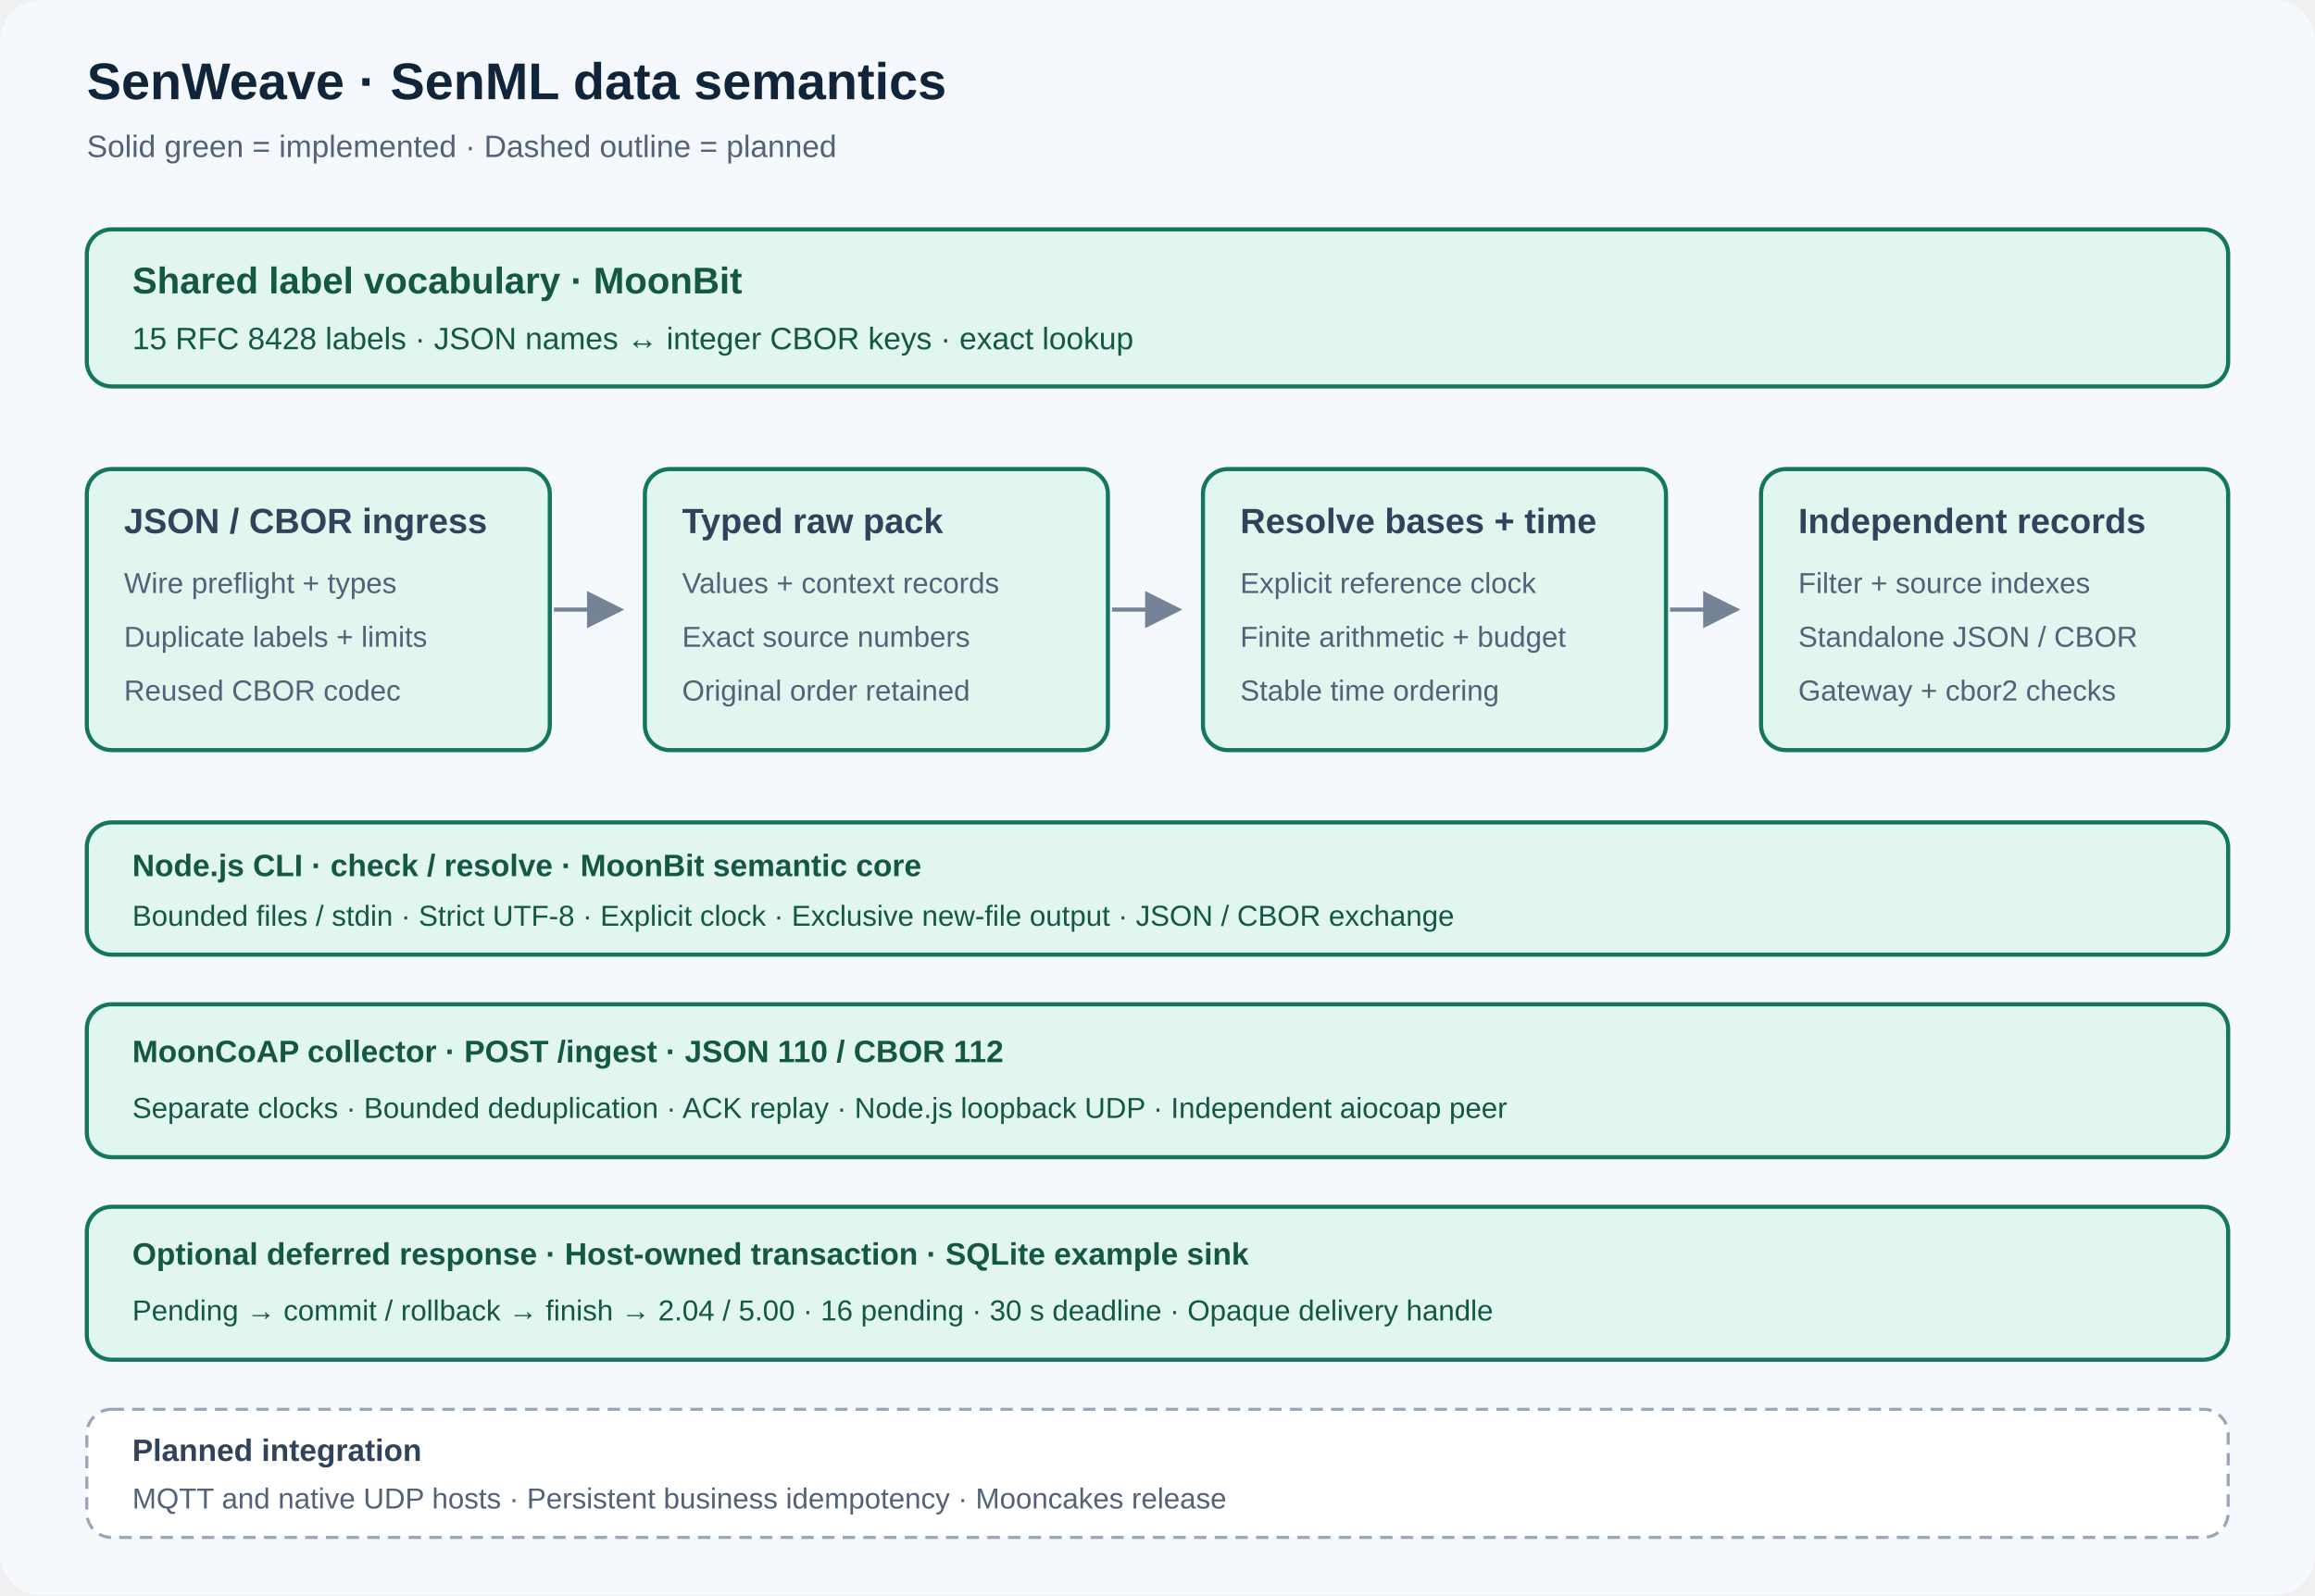
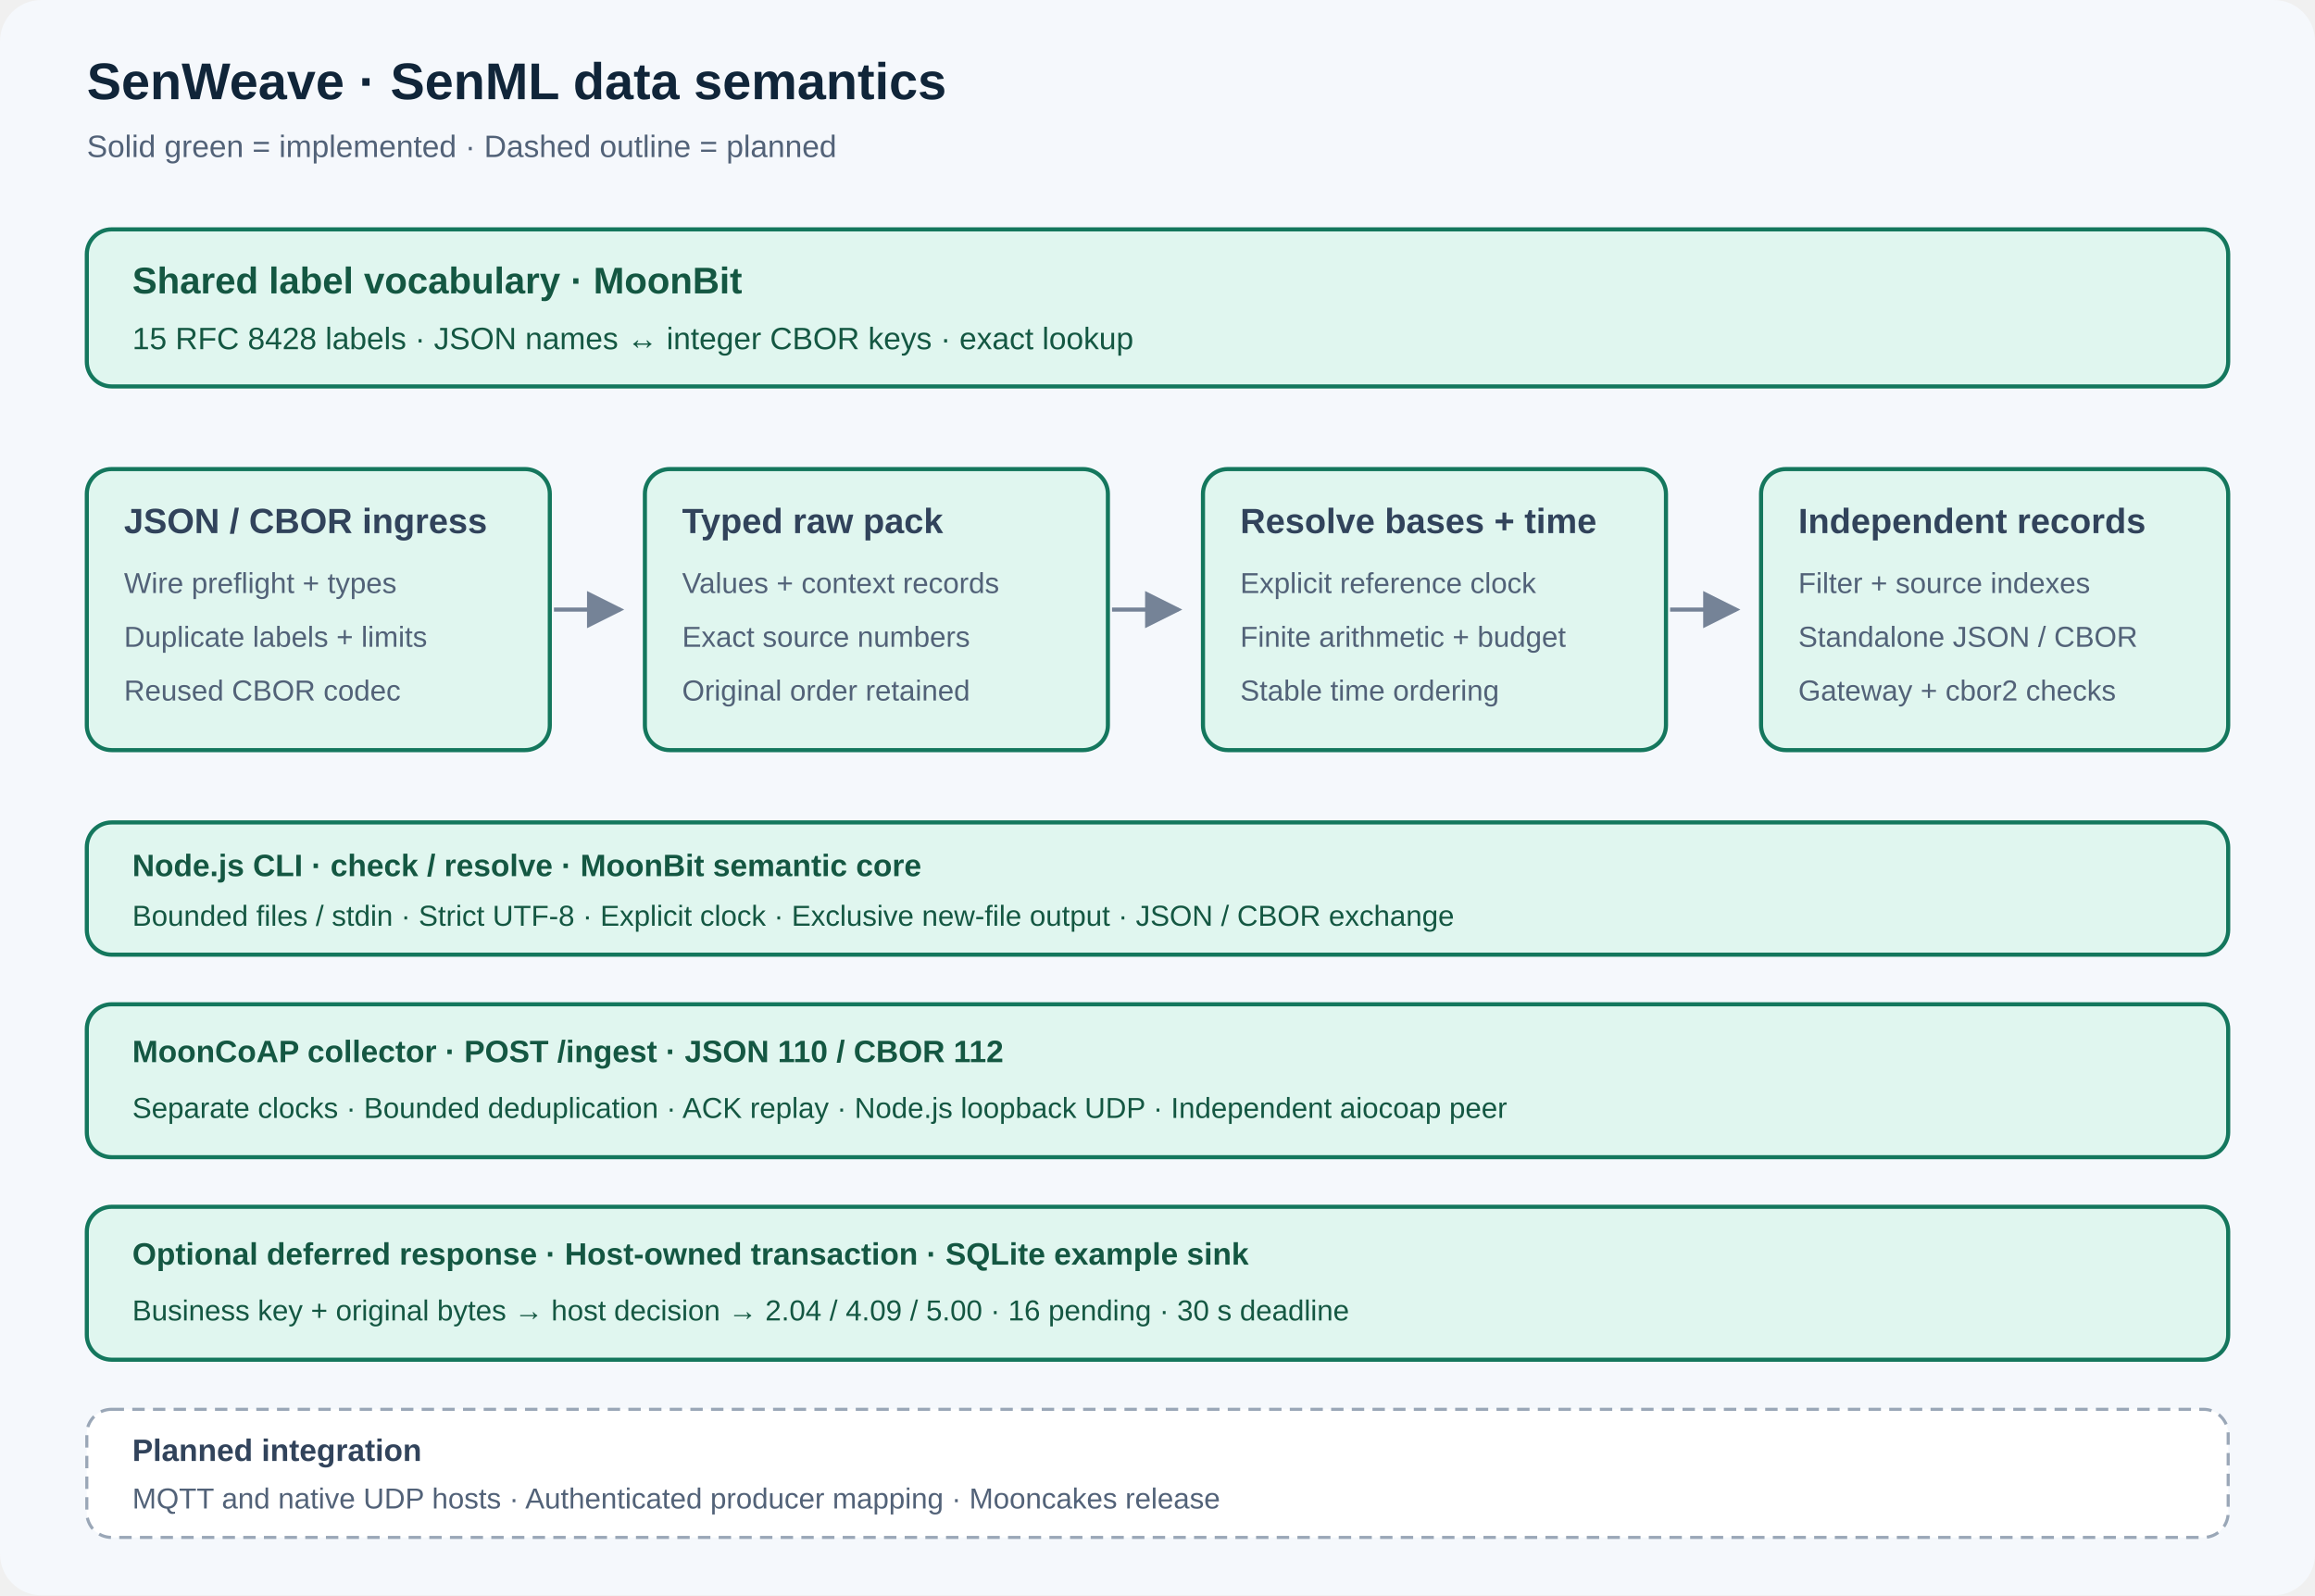
<svg xmlns="http://www.w3.org/2000/svg" width="1120" height="772" viewBox="0 0 1120 772" role="img" aria-labelledby="title desc">
  <defs>
    <marker id="arrow" markerWidth="9" markerHeight="9" refX="8" refY="4.5" orient="auto">
      <path d="M0 0L9 4.5L0 9" fill="#758397" />
    </marker>
  </defs>
  <rect width="1120" height="772" rx="20" fill="#f5f8fc" />
  <g font-family="Segoe UI,Arial,sans-serif">
    <text x="42" y="48" font-size="25" font-weight="700" fill="#102539">SenWeave · SenML data semantics</text>
    <text x="42" y="76" font-size="15" fill="#526278">Solid green = implemented · Dashed outline = planned</text>
    <rect x="42" y="111" width="1036" height="76" rx="12" fill="#e0f6ef" stroke="#14775d" stroke-width="2" />
    <text x="64" y="142" font-size="18" font-weight="600" fill="#145742">Shared label vocabulary · MoonBit</text>
    <text x="64" y="169" font-size="15" fill="#145742">15 RFC 8428 labels · JSON names ↔ integer CBOR keys · exact lookup</text>
    <g fill="#e0f6ef" stroke="#14775d" stroke-width="2">
      <rect x="42" y="227" width="224" height="136" rx="12" />
      <rect x="312" y="227" width="224" height="136" rx="12" />
      <rect x="582" y="227" width="224" height="136" rx="12" />
      <rect x="852" y="227" width="226" height="136" rx="12" />
    </g>
    <g fill="#31435b" font-size="17" font-weight="600">
      <text x="60" y="258">JSON / CBOR ingress</text>
      <text x="330" y="258">Typed raw pack</text>
      <text x="600" y="258">Resolve bases + time</text>
      <text x="870" y="258">Independent records</text>
    </g>
    <g fill="#526278" font-size="14">
      <text x="60" y="287">Wire preflight + types</text>
      <text x="60" y="313">Duplicate labels + limits</text>
      <text x="60" y="339">Reused CBOR codec</text>
      <text x="330" y="287">Values + context records</text>
      <text x="330" y="313">Exact source numbers</text>
      <text x="330" y="339">Original order retained</text>
      <text x="600" y="287">Explicit reference clock</text>
      <text x="600" y="313">Finite arithmetic + budget</text>
      <text x="600" y="339">Stable time ordering</text>
      <text x="870" y="287">Filter + source indexes</text>
      <text x="870" y="313">Standalone JSON / CBOR</text>
      <text x="870" y="339">Gateway + cbor2 checks</text>
    </g>
    <g stroke="#758397" stroke-width="2" marker-end="url(#arrow)">
      <path d="M268 295h32" />
      <path d="M538 295h32" />
      <path d="M808 295h32" />
    </g>
    <rect x="42" y="398" width="1036" height="64" rx="12" fill="#e0f6ef" stroke="#14775d" stroke-width="2" />
    <text x="64" y="424" font-size="15" font-weight="600" fill="#145742">Node.js CLI · check / resolve · MoonBit semantic core</text>
    <text x="64" y="448" font-size="14" fill="#145742">Bounded files / stdin · Strict UTF-8 · Explicit clock · Exclusive new-file output · JSON / CBOR exchange</text>
    <rect x="42" y="486" width="1036" height="74" rx="12" fill="#e0f6ef" stroke="#14775d" stroke-width="2" />
    <text x="64" y="514" font-size="15" font-weight="600" fill="#145742">MoonCoAP collector · POST /ingest · JSON 110 / CBOR 112</text>
    <text x="64" y="541" font-size="14" fill="#145742">Separate clocks · Bounded deduplication · ACK replay · Node.js loopback UDP · Independent aiocoap peer</text>
    <rect x="42" y="584" width="1036" height="74" rx="12" fill="#e0f6ef" stroke="#14775d" stroke-width="2" />
    <text x="64" y="612" font-size="15" font-weight="600" fill="#145742">Optional deferred response · Host-owned transaction · SQLite example sink</text>
-     <text x="64" y="639" font-size="14" fill="#145742">Pending → commit / rollback → finish → 2.04 / 5.00 · 16 pending · 30 s deadline · Opaque delivery handle</text>
+     <text x="64" y="639" font-size="14" fill="#145742">Business key + original bytes → host decision → 2.04 / 4.09 / 5.00 · 16 pending · 30 s deadline</text>
    <rect x="42" y="682" width="1036" height="62" rx="12" fill="#fff" stroke="#9aa7b7" stroke-width="1.5" stroke-dasharray="6 4" />
    <text x="64" y="707" font-size="15" font-weight="600" fill="#31435b">Planned integration</text>
-     <text x="64" y="730" font-size="14" fill="#526278">MQTT and native UDP hosts · Persistent business idempotency · Mooncakes release</text>
+     <text x="64" y="730" font-size="14" fill="#526278">MQTT and native UDP hosts · Authenticated producer mapping · Mooncakes release</text>
  </g>
</svg>
